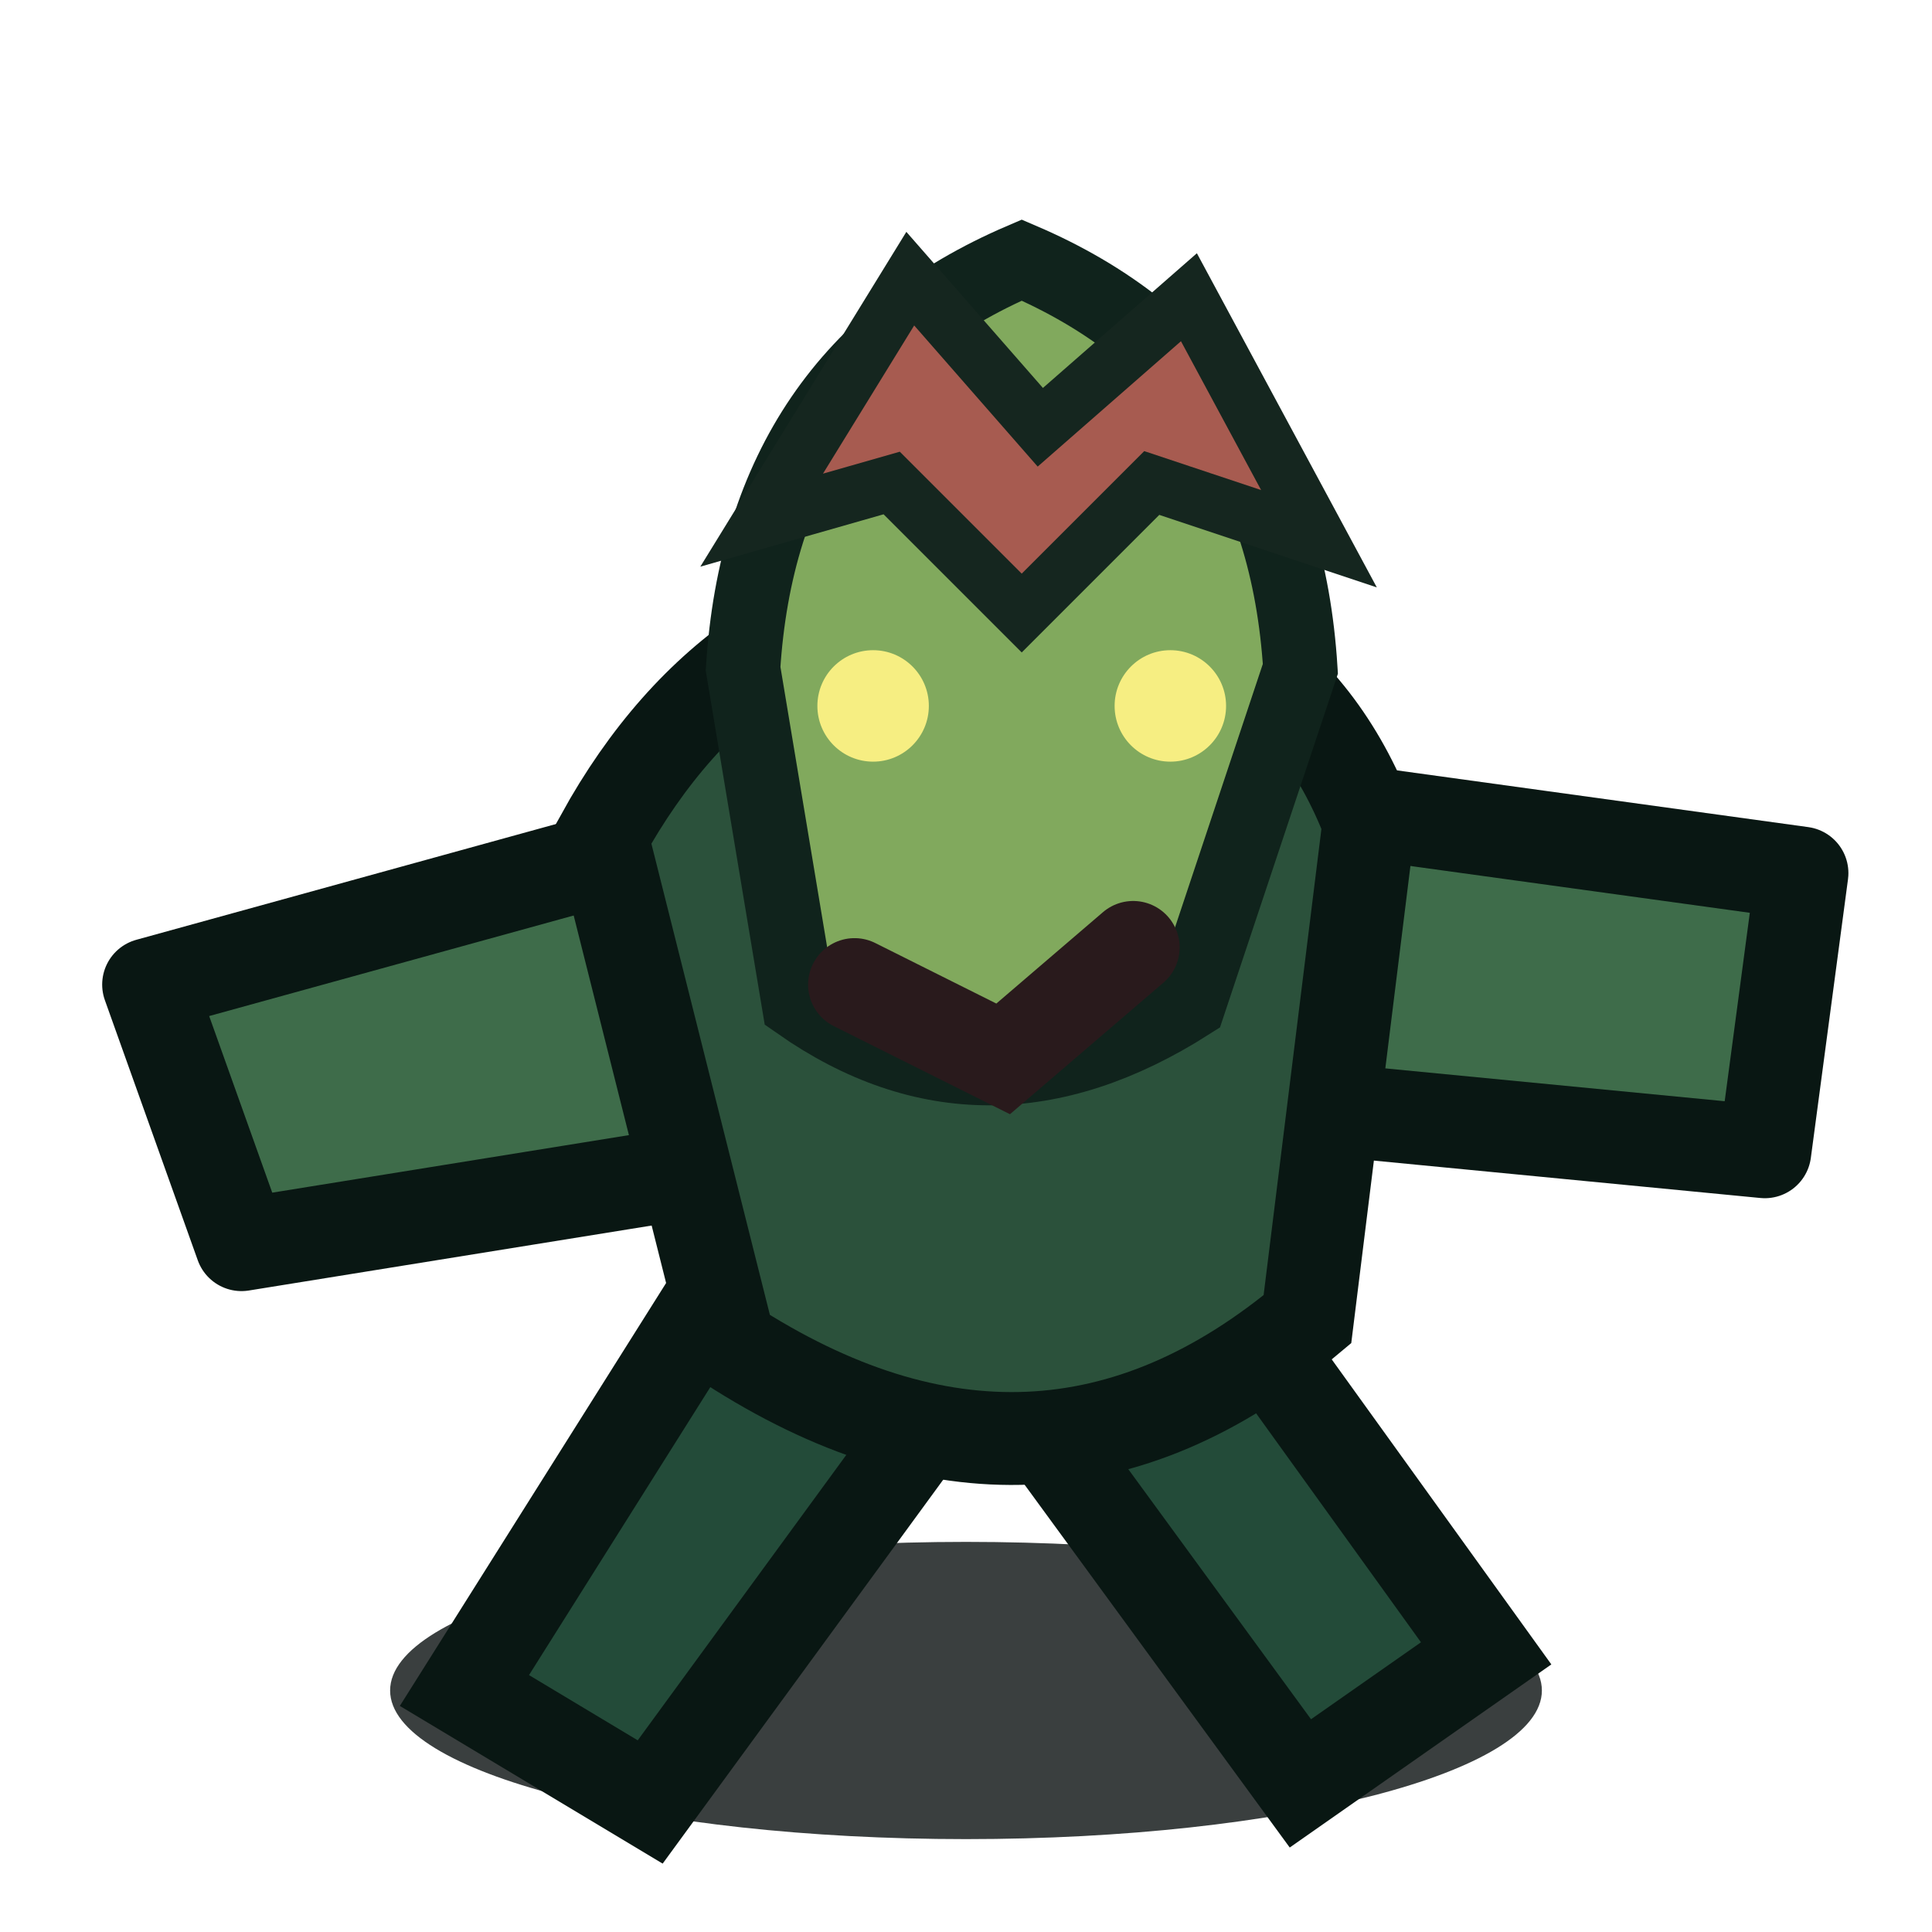
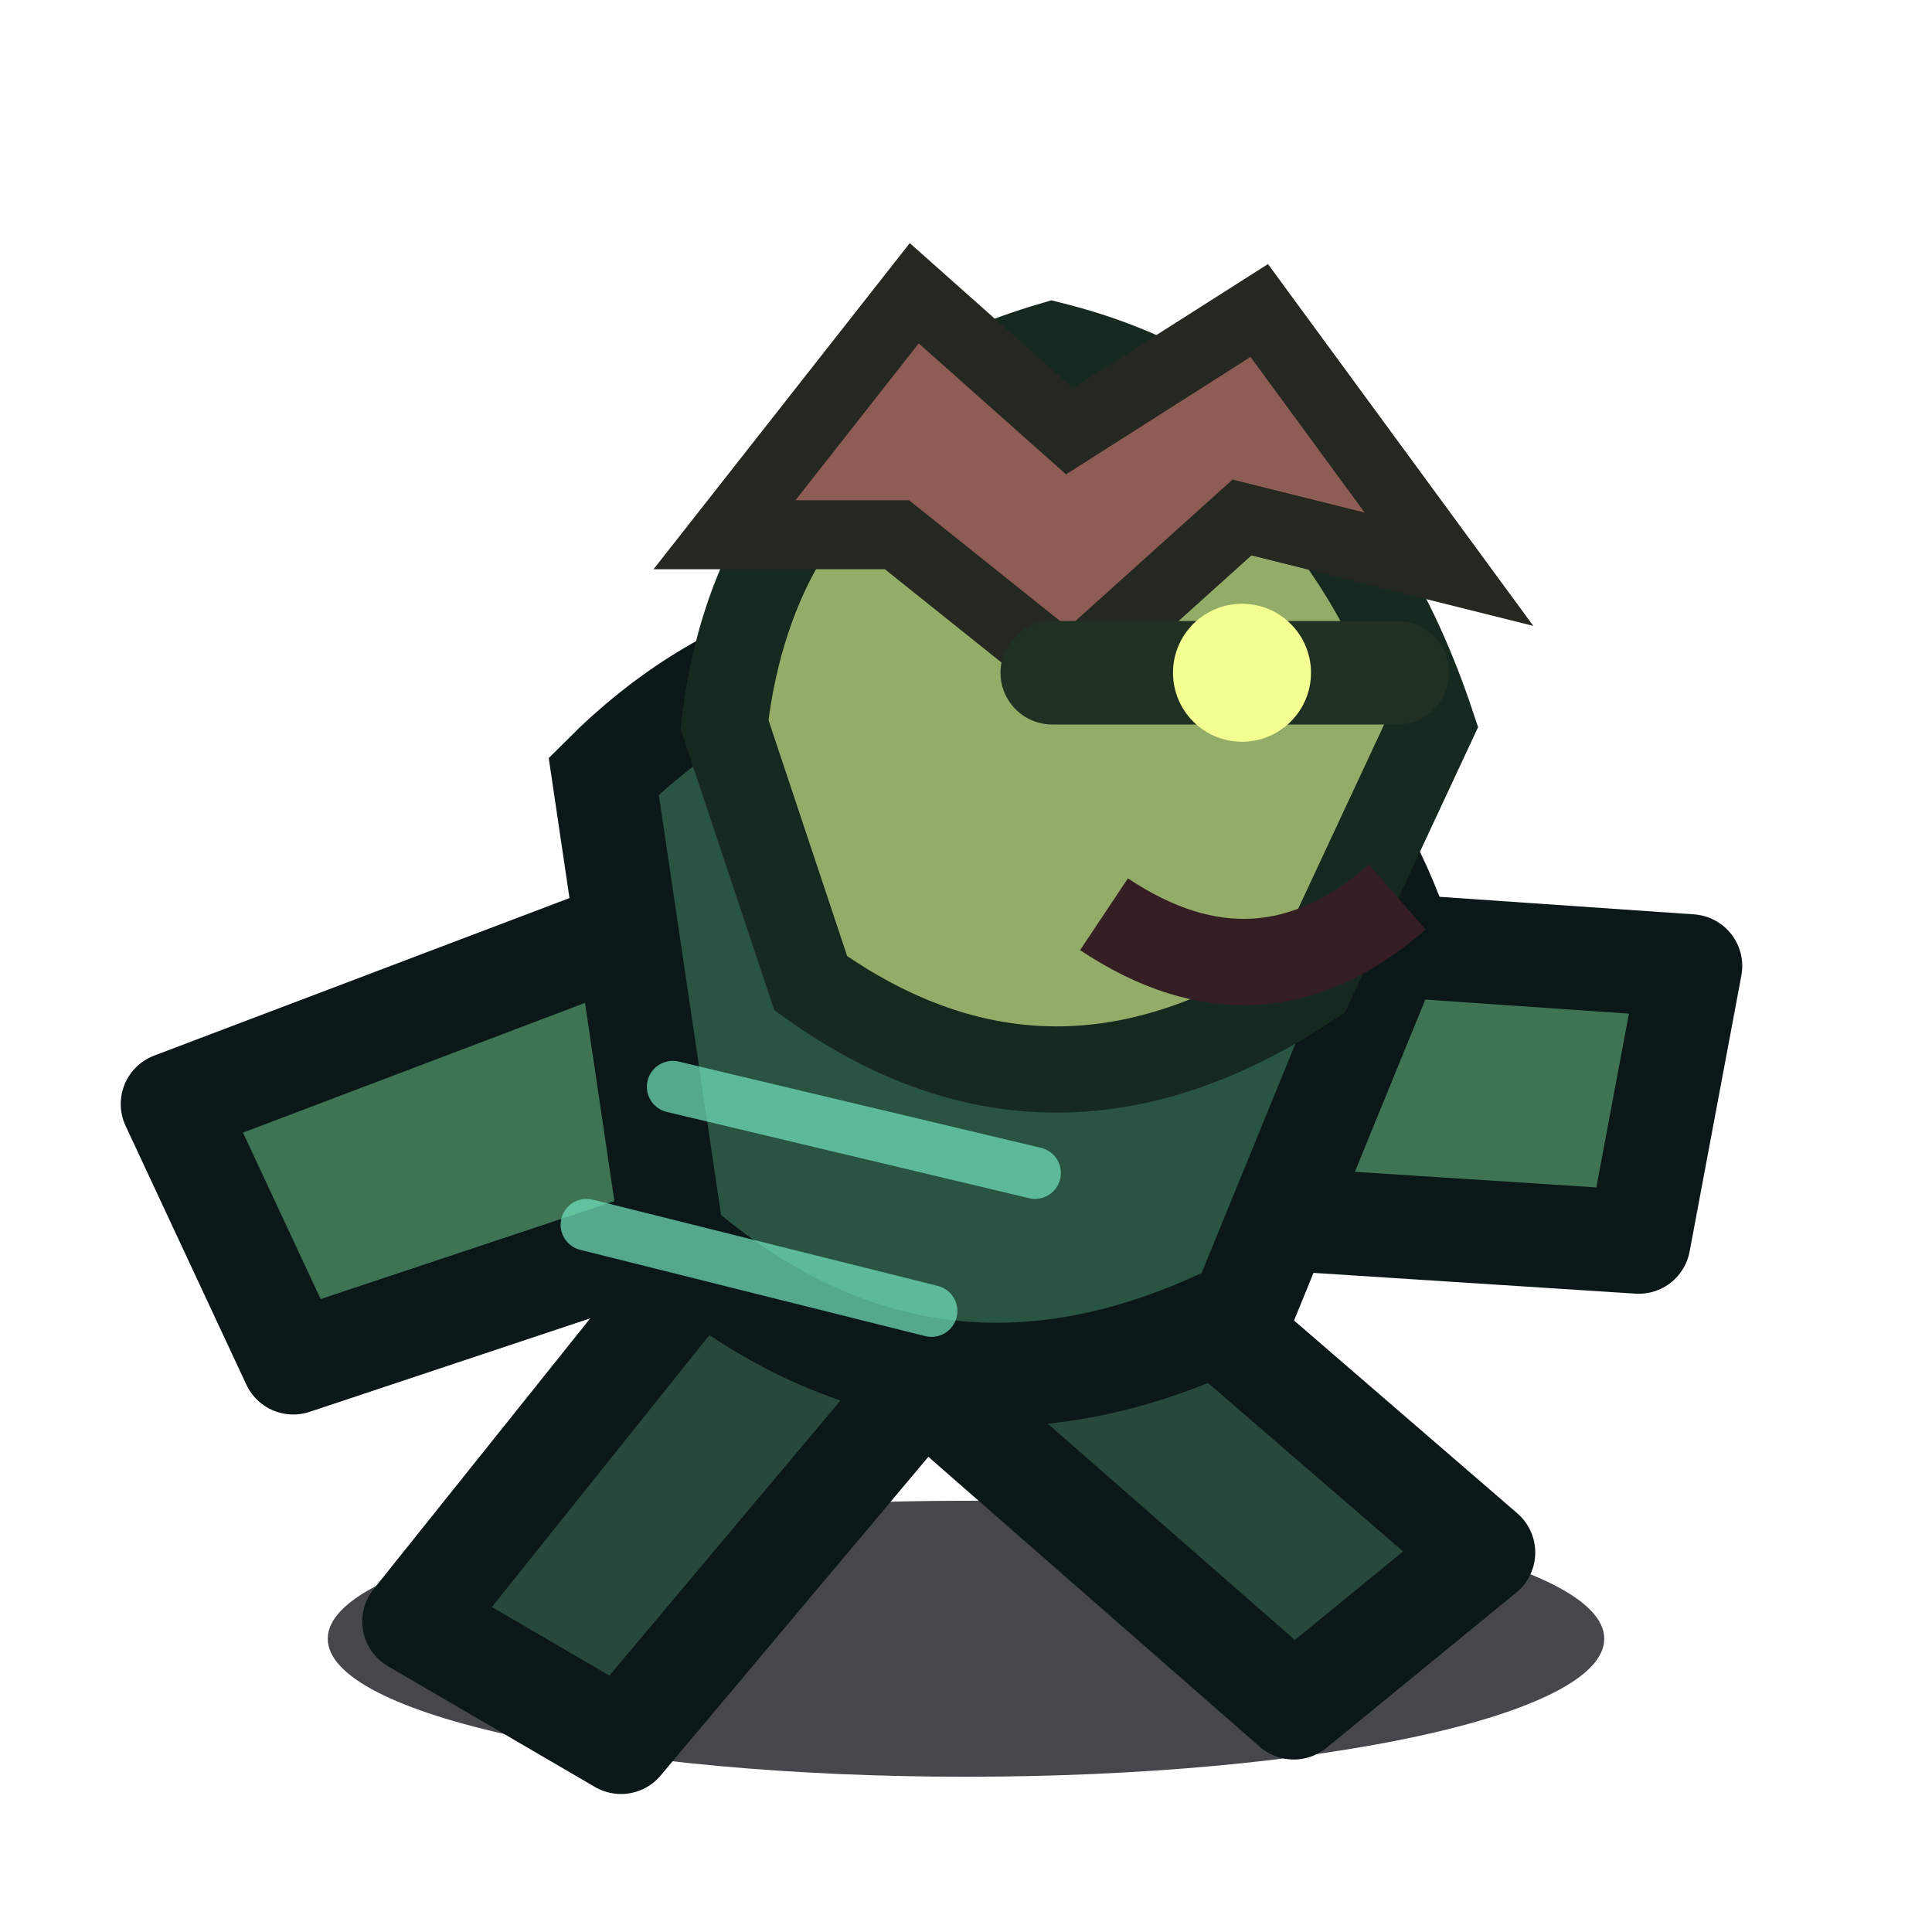
- <svg xmlns="http://www.w3.org/2000/svg" width="104" height="104" viewBox="0 0 104 104">
-   <ellipse cx="52" cy="91" rx="31" ry="8" fill="#03090a" fill-opacity=".78" />
-   <path d="M42 64 25 91l10 6 19-26M62 64l18 25-10 7-19-26" fill="#234b39" stroke="#091713" stroke-width="5" />
-   <path d="M37 45 8 53l5 14 31-5M68 43l29 4-2 15-31-3" fill="#3e6c4a" stroke="#091713" stroke-width="5" stroke-linejoin="round" />
-   <path d="M34 42Q43 30 57 31Q72 34 75 47L68 73Q52 83 37 70Z" fill="#2b513b" stroke="#091713" stroke-width="5" transform="rotate(-8 55 55)" />
-   <path d="M40 36Q41 20 55 14Q69 20 70 36L64 54Q53 61 43 54Z" fill="#81a95d" stroke="#10231c" stroke-width="4" />
-   <path d="M41 28 49 15l7 8 8-7 7 13-9-3-7 7-7-7z" fill="#a75b50" stroke="#15261f" stroke-width="3" />
-   <circle cx="47" cy="38" r="3" fill="#f6ee82" />
-   <circle cx="63" cy="38" r="3" fill="#f6ee82" />
-   <path d="M46 53 54 57l7-6" fill="none" stroke="#291a1c" stroke-width="5" stroke-linecap="round" />
+ <svg xmlns="http://www.w3.org/2000/svg" width="112" height="112" viewBox="0 0 112 112">
+   <ellipse cx="56" cy="95" rx="37" ry="8" fill="#05080b" fill-opacity=".74" />
+   <path d="M44 69 24 94l12 7 21-25M64 71l22 19-11 9-24-21" fill="#27483b" stroke="#0b1817" stroke-width="6" stroke-linejoin="round" />
+   <path d="M39 53 10 64l7 15 30-10M69 54l29 2-3 16-31-2" fill="#3e7354" stroke="#0b1817" stroke-width="6" stroke-linejoin="round" />
+   <path d="M35 45Q46 34 62 37Q76 40 81 54L72 76Q54 85 39 72Z" fill="#295442" stroke="#0b1817" stroke-width="6" />
+   <path d="M42 42Q44 25 61 20Q77 24 83 42L76 57Q61 67 47 57Z" fill="#93ac68" stroke="#16291f" stroke-width="5" />
+   <path d="M42 31 53 17l9 8 11-7 11 15-12-3-10 9-10-8z" fill="#8d5c54" stroke="#252821" stroke-width="4" />
+   <path d="M61 39H81" stroke="#203022" stroke-width="6" stroke-linecap="round" />
+   <circle cx="72" cy="39" r="4" fill="#f3ff91" />
+   <path d="M64 53Q73 59 81 52" fill="none" stroke="#351d24" stroke-width="5" />
+   <path d="M39 63 60 68M34 71l20 5" stroke="#70e1bb" stroke-width="3" opacity=".72" stroke-linecap="round" />
</svg>
